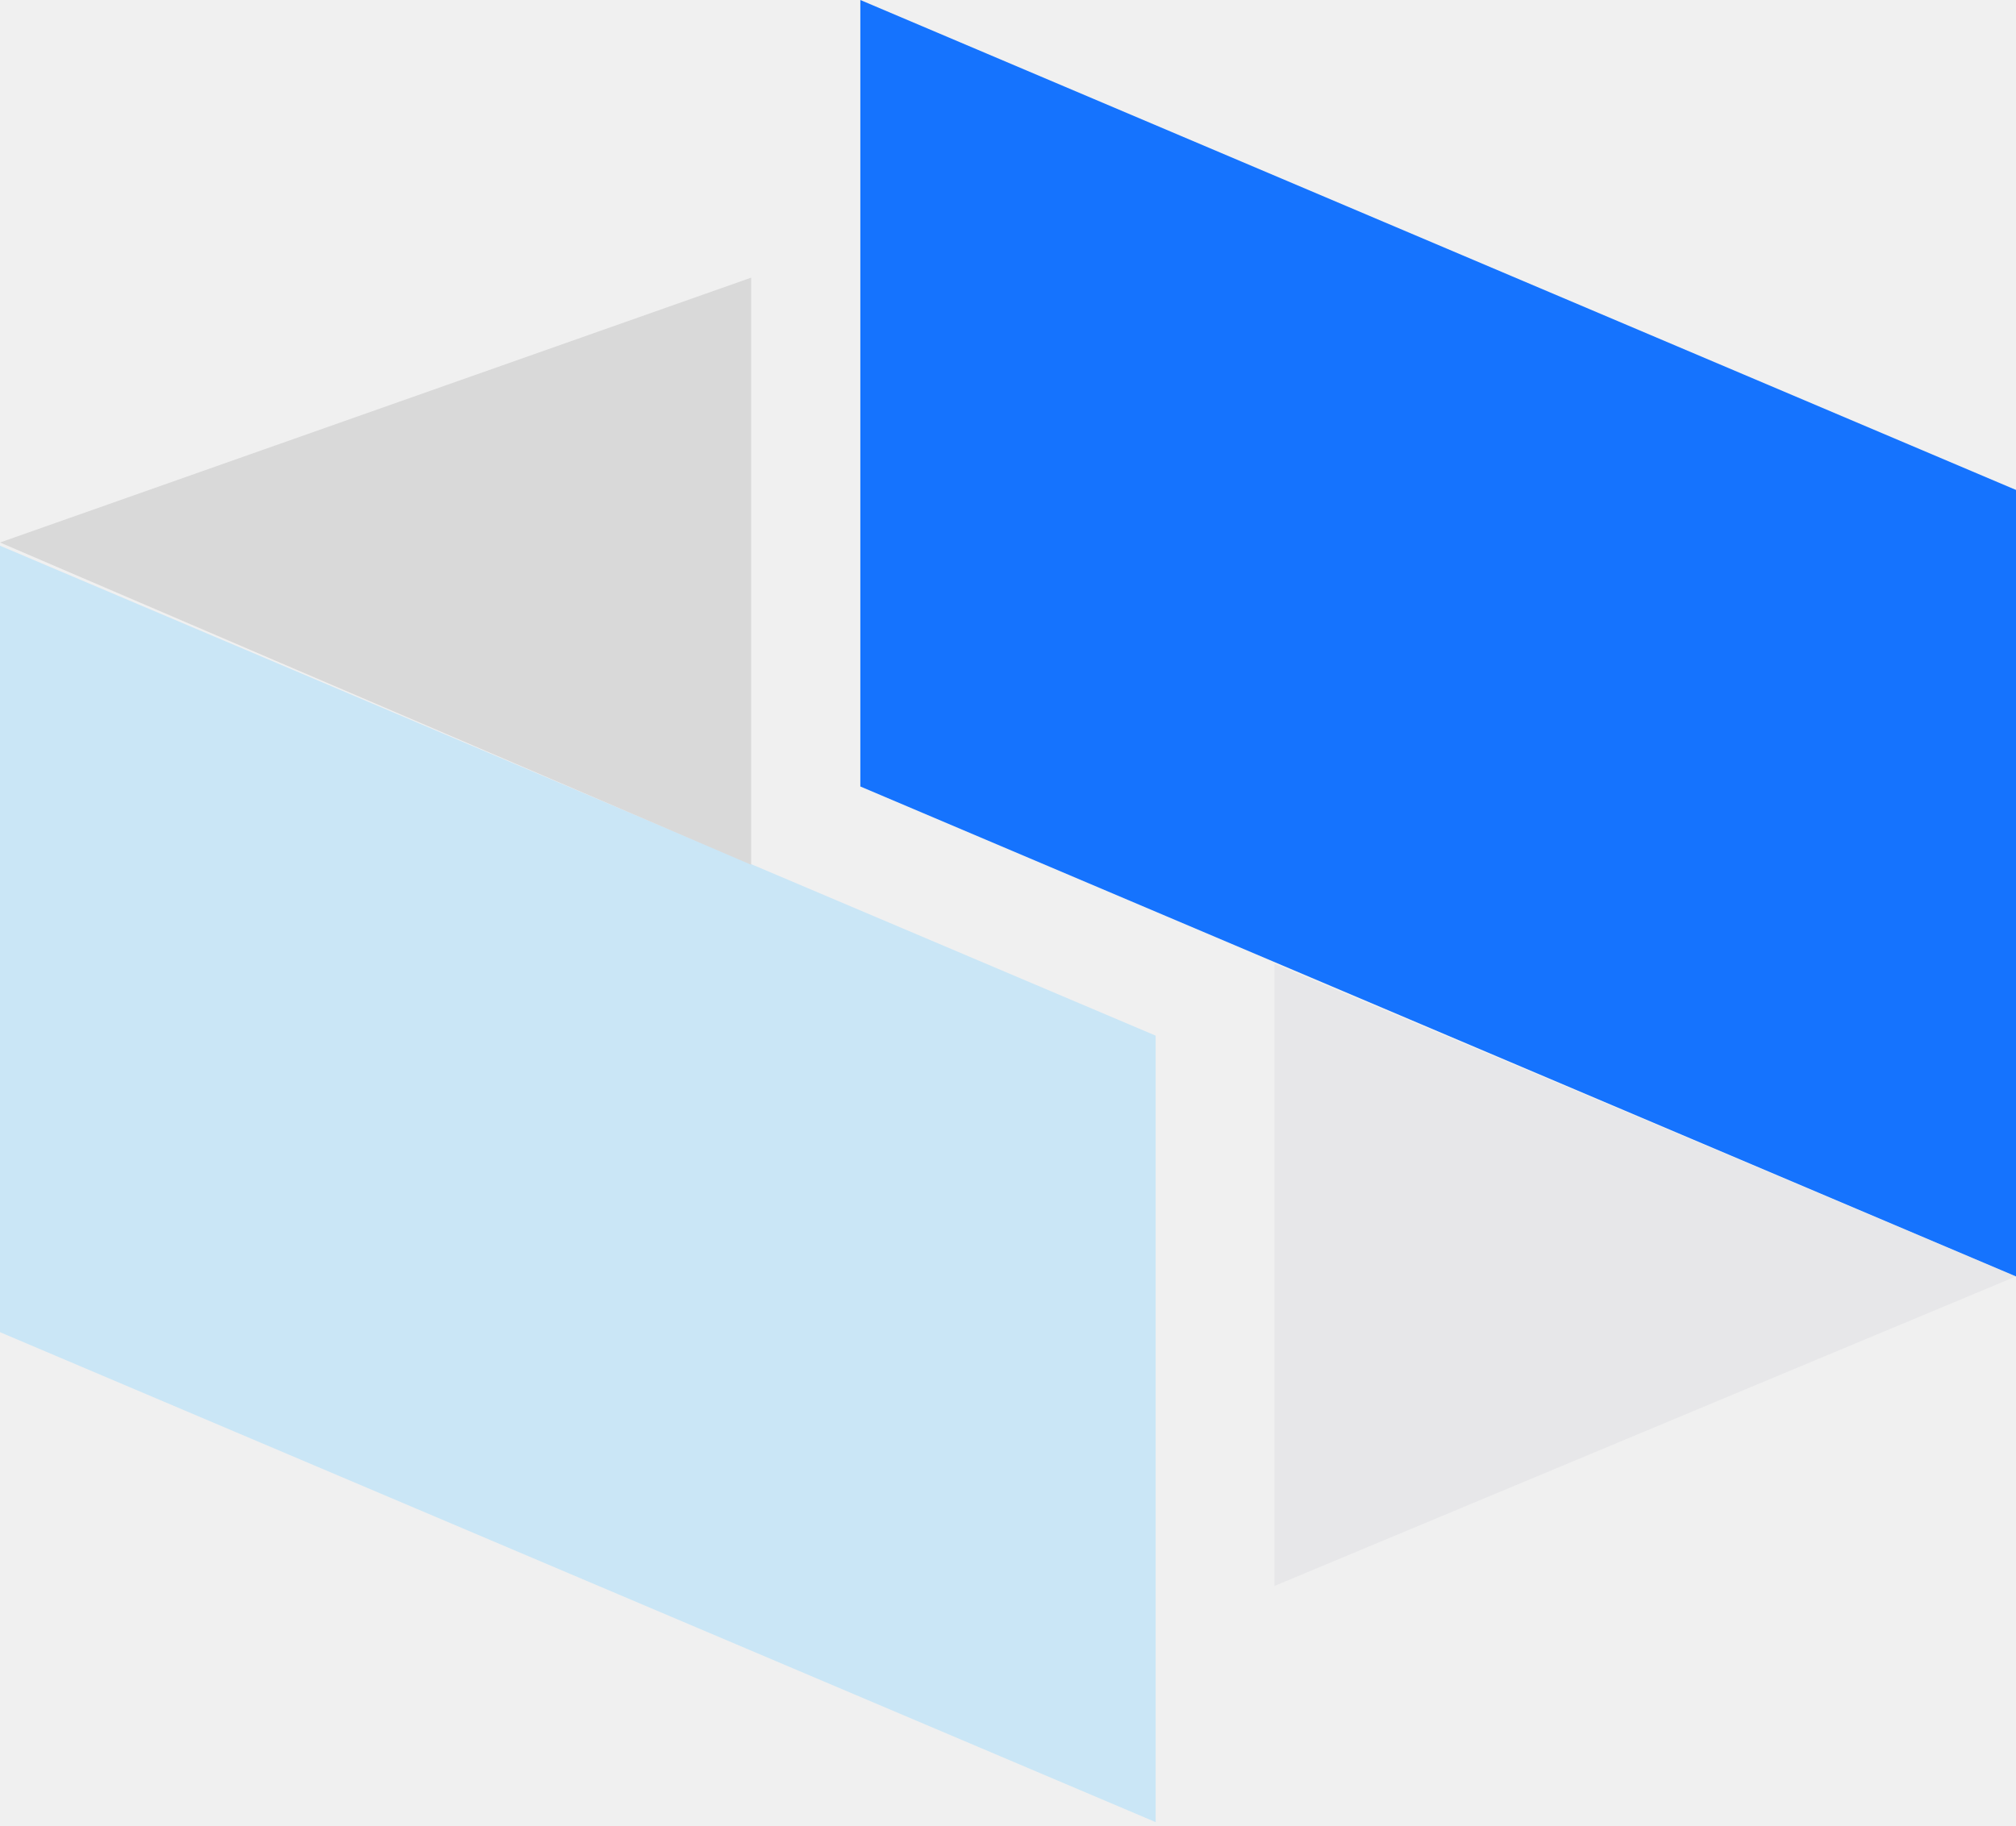
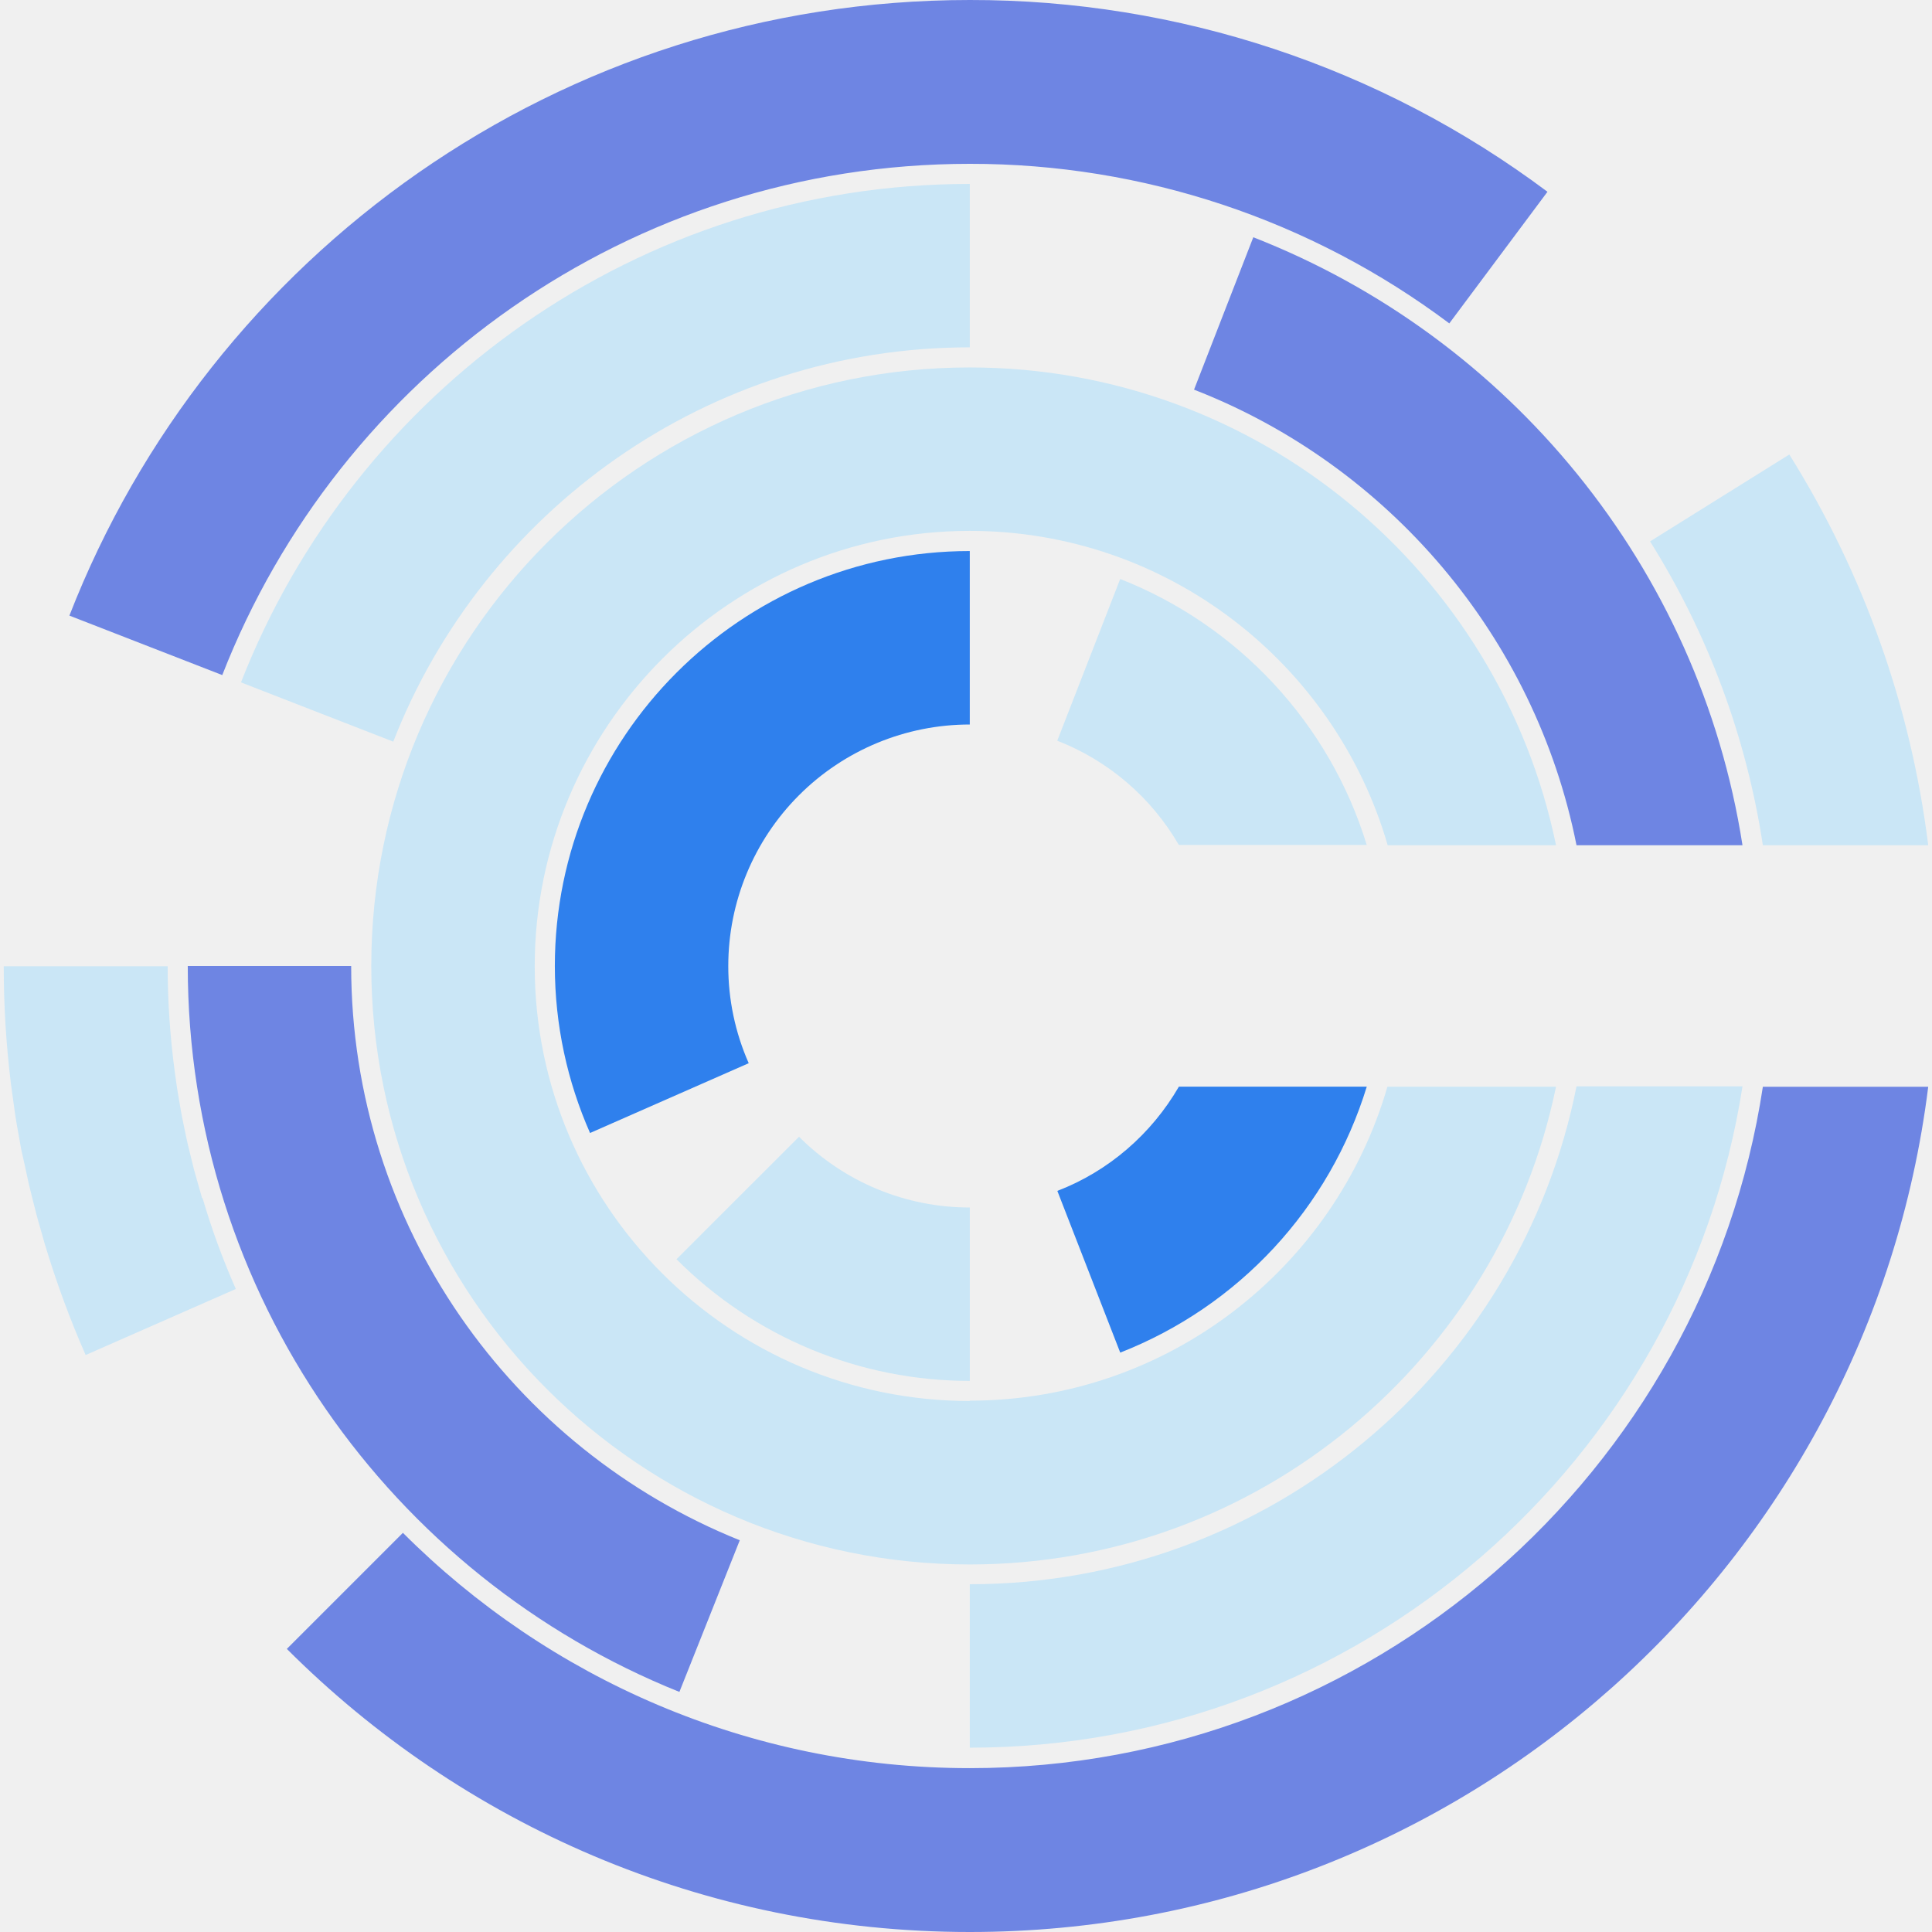
- <svg xmlns="http://www.w3.org/2000/svg" width="53" height="48" viewBox="0 0 53 48" fill="none">
-   <g clip-path="url(#clip0_35_1791)">
-     <path d="M0 14.35L30.382 27.234V47.916L0 35.032V14.35Z" fill="#CAE6F6" />
-     <path d="M19.748 7.301V22.741L0 14.266L19.748 7.301Z" fill="#D9D9D9" />
-     <path d="M53 33.566L22.618 20.682V0L53 12.884V33.566Z" fill="#1573FE" />
-     <path d="M33.505 41.706V25.343L53 33.566L33.505 41.706Z" fill="#D4D4D8" fill-opacity="0.3" />
+ <svg xmlns="http://www.w3.org/2000/svg" width="218" height="218" viewBox="0 0 218 218" fill="none">
+   <g clip-path="url(#clip0_932_1605)">
+     <path d="M109.426 158.084C82.36 158.084 60.335 136.063 60.335 109.034C60.335 82.005 82.363 59.902 109.426 59.902C131.771 59.902 150.662 74.91 156.582 95.371H175.575C169.253 64.64 142 41.461 109.426 41.461C72.189 41.461 41.894 71.756 41.894 108.997C41.894 146.237 72.189 176.529 109.426 176.529C142 176.529 169.253 153.356 175.575 122.622H156.551C150.631 143.079 131.74 158.047 109.395 158.047" fill="#CAE6F6" />
+     <path d="M76.334 142.088C80.674 146.444 85.832 149.899 91.512 152.255C97.191 154.61 103.28 155.821 109.429 155.815V136.25C105.85 136.253 102.305 135.55 98.998 134.18C95.692 132.81 92.688 130.8 90.16 128.266L76.334 142.088Z" fill="#CAE6F6" />
+     <path d="M62.607 109C62.607 115.7 64.037 122.073 66.579 127.843L84.482 119.968C82.958 116.513 82.172 112.777 82.176 109C82.176 101.773 85.047 94.842 90.157 89.731C95.267 84.621 102.199 81.75 109.426 81.75V62.178C83.606 62.174 62.607 83.181 62.607 109Z" fill="#2F80ED" />
+     <path d="M126.399 65.332L119.297 83.579C125.071 85.829 129.908 89.976 133.014 95.338H154.215C150.032 81.627 139.684 70.55 126.399 65.332Z" fill="#CAE6F6" />
+     <path d="M119.307 134.377L126.403 152.624C133 150.04 138.929 145.999 143.746 140.803C148.563 135.606 152.144 129.389 154.221 122.615H133.021C129.935 127.946 125.101 132.152 119.304 134.377" fill="#2F80ED" />
+     <path d="M22.801 135.187L21.923 132.094L21.872 131.904L21.163 129.008L21.034 128.412L20.512 125.898L20.315 124.774L19.974 122.754L19.736 121.051C19.195 117.066 18.922 113.049 18.918 109.027H0.422C0.422 113.414 0.687 117.797 1.216 122.152L1.25 122.431L1.737 125.939L1.897 126.907L2.408 129.768L2.749 131.277L3.239 133.542L3.726 135.518L4.176 137.279L5.109 140.566H5.116C6.394 144.789 7.909 148.911 9.664 152.896L26.61 145.443C25.152 142.139 23.891 138.716 22.863 135.211L22.801 135.187Z" fill="#CAE6F6" />
+     <path d="M109.426 199.511C84.472 199.511 61.851 189.35 45.463 172.959L32.366 186.056C52.092 205.785 79.332 218 109.426 218C165.009 218 210.864 176.393 217.574 122.625H198.915C192.317 166.089 154.702 199.511 109.426 199.511ZM109.426 18.486C128.937 18.463 147.927 24.782 163.534 36.491L174.611 21.64C155.8 7.557 132.924 -0.037 109.426 9.75974e-06C63.176 9.75974e-06 23.656 28.81 7.831 69.464L25.08 76.174C38.245 42.442 71.054 18.486 109.426 18.486Z" fill="#6E85E3" />
+     <path d="M198.915 95.375H217.574C215.625 79.711 210.275 64.663 201.899 51.285L186.186 61.088C192.733 71.524 197.065 83.195 198.915 95.375Z" fill="#CAE6F6" />
+     <path d="M177.891 95.375H196.616C191.731 63.98 170.227 38.02 141.417 26.773L134.731 43.968C156.64 52.483 173.215 71.824 177.888 95.375" fill="#6E85E3" />
+     <path d="M109.426 39.192V20.754C72.049 20.754 40.034 44.111 27.192 76.998L44.373 83.685C54.534 57.668 79.863 39.192 109.426 39.192Z" fill="#CAE6F6" />
+     <path d="M39.625 109H21.187C21.187 146.08 44.179 177.874 76.661 190.91L83.474 173.797C57.814 163.48 39.625 138.328 39.625 109Z" fill="#6E85E3" />
+     <path d="M109.426 178.76V197.201C153.452 197.201 190.045 164.791 196.616 122.581H177.888C171.539 154.576 143.257 178.76 109.426 178.76Z" fill="#CAE6F6" />
  </g>
  <defs>
-     <clipPath id="clip0_35_1791">
-       <rect width="53" height="48" fill="white" />
+     <clipPath id="clip0_932_1605">
+       <rect width="218" height="218" fill="white" />
    </clipPath>
  </defs>
</svg>
